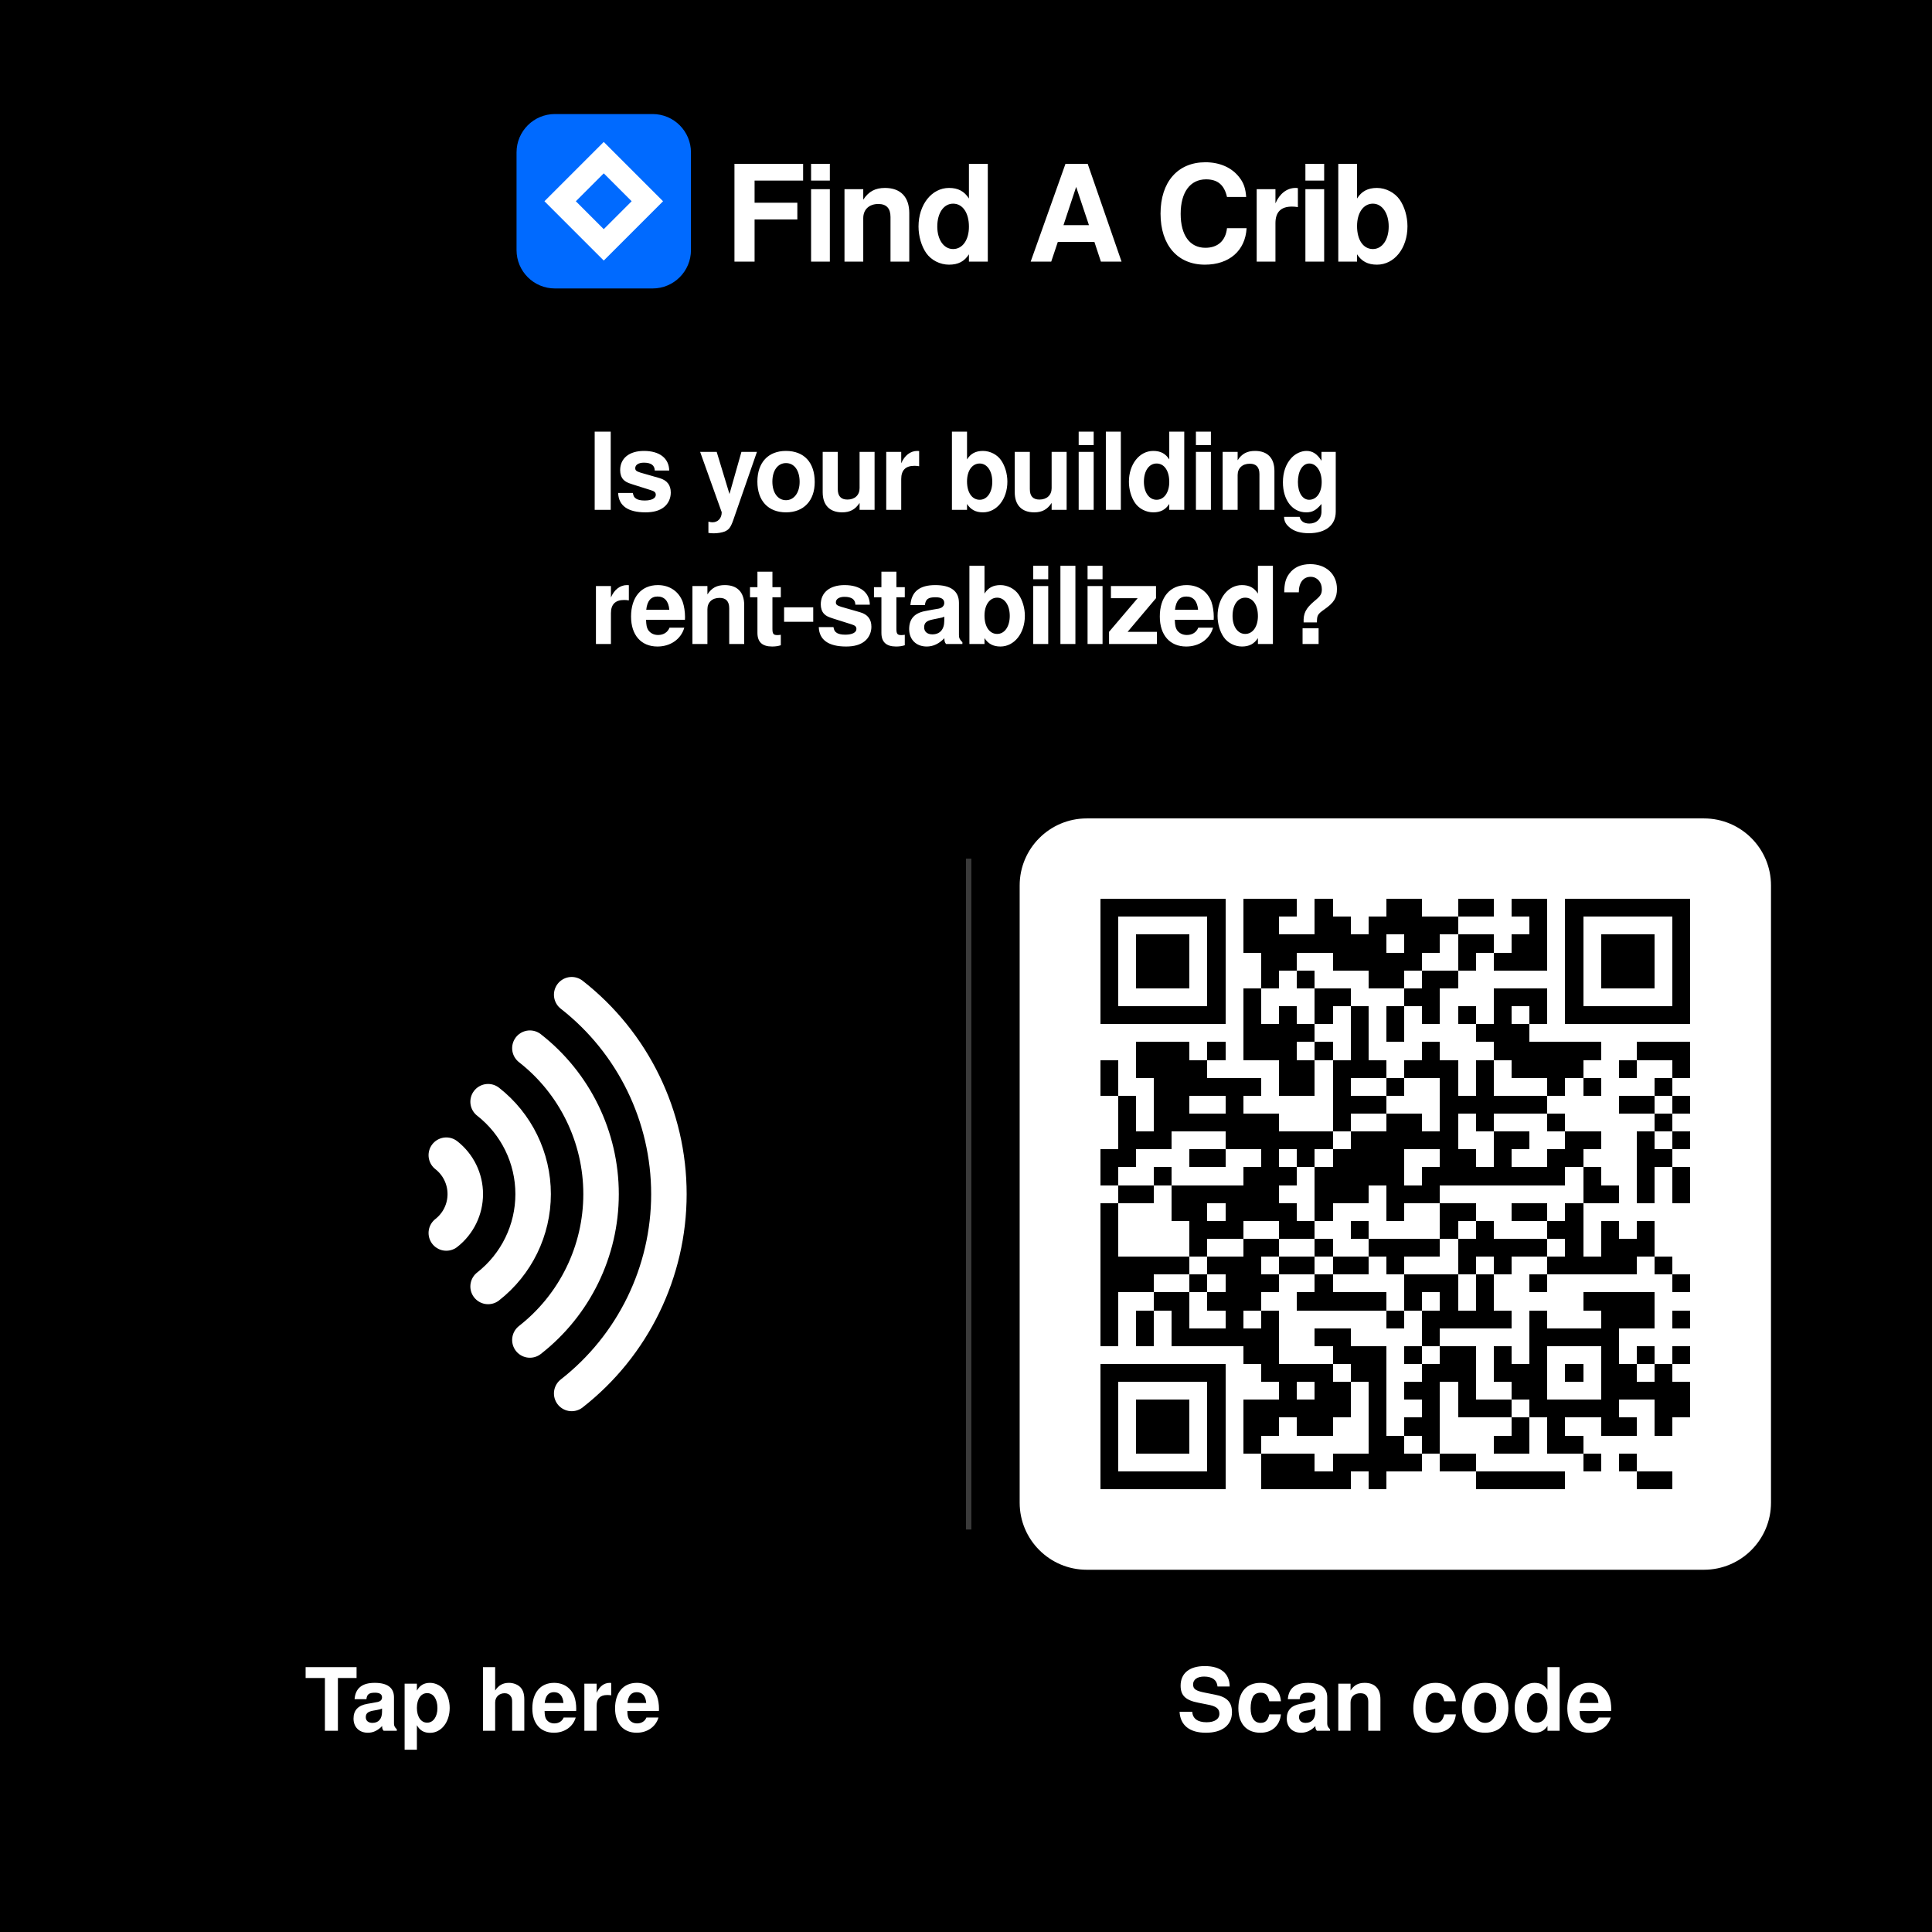
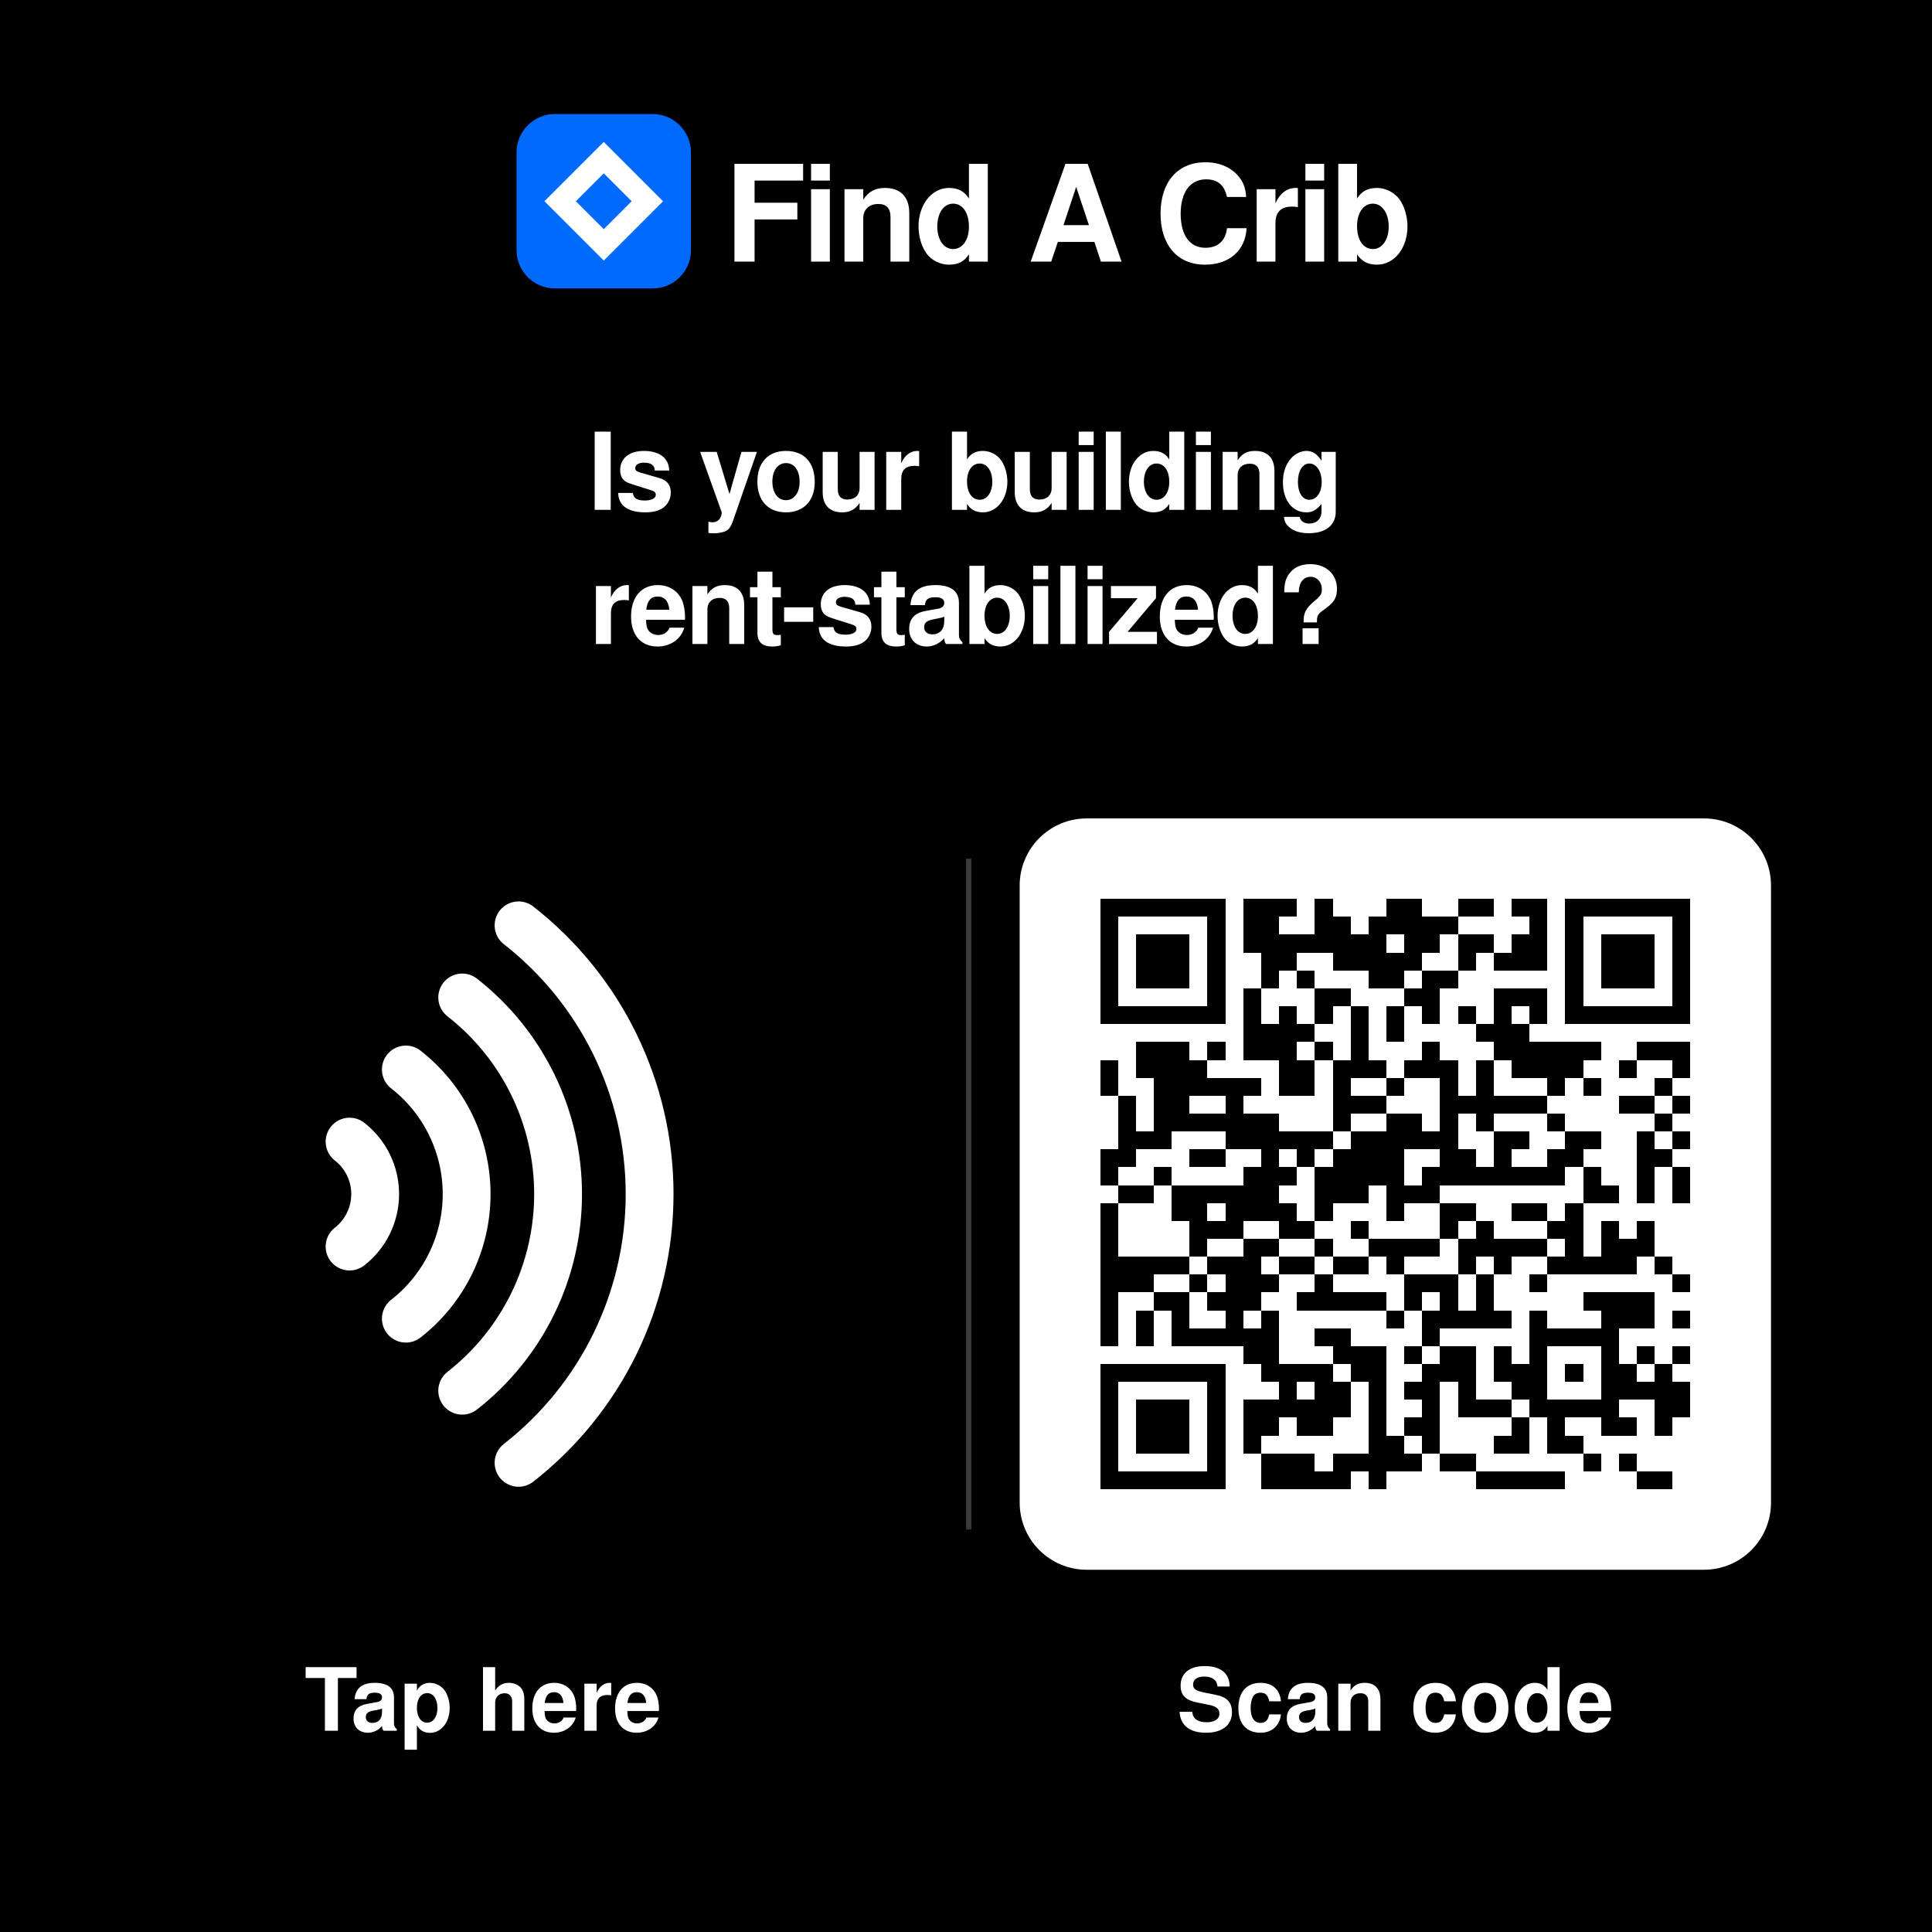
<svg xmlns="http://www.w3.org/2000/svg" width="4in" height="4in" viewBox="0 0 288.00 288.00">
  <rect x="0.00" y="0.00" width="288.00" height="288.00" rx="0.00" fill="#000000" />
  <rect x="77.00" y="17.00" width="26.00" height="26.00" rx="5.72" fill="#006AFF" />
  <path d="M90.00,21.16 L98.84,30.00 L90.00,38.84 L81.16,30.00 Z" fill="#FFFFFF" />
  <path d="M90.00,25.84 L94.16,30.00 L90.00,34.16 L85.84,30.00 Z" fill="#006AFF" />
  <text x="108.00" y="39.00" font-family="Helvetica Neue, Helvetica, Arial, sans-serif" font-size="20.00" font-weight="700" fill="#FFFFFF" text-anchor="start" letter-spacing="-0.50">Find A Crib</text>
  <text x="144.00" y="76.00" font-family="Helvetica Neue, Helvetica, Arial, sans-serif" font-size="16.00" font-weight="700" fill="#FFFFFF" text-anchor="middle" letter-spacing="-0.40">Is your building</text>
  <text x="144.00" y="96.00" font-family="Helvetica Neue, Helvetica, Arial, sans-serif" font-size="16.00" font-weight="700" fill="#FFFFFF" text-anchor="middle" letter-spacing="-0.40">rent-stabilized?</text>
-   <path d="M66.53,172.20 A7.36,7.36 0 0,1 66.53,183.80" fill="none" stroke="#FFFFFF" stroke-width="5.29" stroke-linecap="round" />
-   <path d="M72.76,164.23 A17.48,17.48 0 0,1 72.76,191.77" fill="none" stroke="#FFFFFF" stroke-width="5.29" stroke-linecap="round" />
-   <path d="M78.99,156.25 A27.60,27.60 0 0,1 78.99,199.75" fill="none" stroke="#FFFFFF" stroke-width="5.29" stroke-linecap="round" />
-   <path d="M85.22,148.28 A37.72,37.72 0 0,1 85.22,207.72" fill="none" stroke="#FFFFFF" stroke-width="5.29" stroke-linecap="round" />
+   <path d="M52.11,170.18 A9.92,9.92 0 0,1 52.11,185.82" fill="none" stroke="#FFFFFF" stroke-width="7.13" stroke-linecap="round" />
+   <path d="M60.50,159.43 A23.56,23.56 0 0,1 60.50,196.57" fill="none" stroke="#FFFFFF" stroke-width="7.13" stroke-linecap="round" />
+   <path d="M68.90,148.69 A37.20,37.20 0 0,1 68.90,207.31" fill="none" stroke="#FFFFFF" stroke-width="7.13" stroke-linecap="round" />
+   <path d="M77.30,137.94 A50.84,50.84 0 0,1 77.30,218.06" fill="none" stroke="#FFFFFF" stroke-width="7.13" stroke-linecap="round" />
  <rect x="144.00" y="128.00" width="0.80" height="100.00" rx="0.00" fill="#3A3A3A" />
  <rect x="152.00" y="122.00" width="112.00" height="112.00" rx="10.00" fill="#FFFFFF" />
  <path d="M164.000,134.000h2.667v2.667h-2.667zM166.667,134.000h2.667v2.667h-2.667zM169.333,134.000h2.667v2.667h-2.667zM172.000,134.000h2.667v2.667h-2.667zM174.667,134.000h2.667v2.667h-2.667zM177.333,134.000h2.667v2.667h-2.667zM180.000,134.000h2.667v2.667h-2.667zM185.333,134.000h2.667v2.667h-2.667zM188.000,134.000h2.667v2.667h-2.667zM190.667,134.000h2.667v2.667h-2.667zM196.000,134.000h2.667v2.667h-2.667zM206.667,134.000h2.667v2.667h-2.667zM209.333,134.000h2.667v2.667h-2.667zM217.333,134.000h2.667v2.667h-2.667zM220.000,134.000h2.667v2.667h-2.667zM225.333,134.000h2.667v2.667h-2.667zM228.000,134.000h2.667v2.667h-2.667zM233.333,134.000h2.667v2.667h-2.667zM236.000,134.000h2.667v2.667h-2.667zM238.667,134.000h2.667v2.667h-2.667zM241.333,134.000h2.667v2.667h-2.667zM244.000,134.000h2.667v2.667h-2.667zM246.667,134.000h2.667v2.667h-2.667zM249.333,134.000h2.667v2.667h-2.667zM164.000,136.667h2.667v2.667h-2.667zM180.000,136.667h2.667v2.667h-2.667zM185.333,136.667h2.667v2.667h-2.667zM188.000,136.667h2.667v2.667h-2.667zM196.000,136.667h2.667v2.667h-2.667zM198.667,136.667h2.667v2.667h-2.667zM204.000,136.667h2.667v2.667h-2.667zM206.667,136.667h2.667v2.667h-2.667zM209.333,136.667h2.667v2.667h-2.667zM212.000,136.667h2.667v2.667h-2.667zM214.667,136.667h2.667v2.667h-2.667zM228.000,136.667h2.667v2.667h-2.667zM233.333,136.667h2.667v2.667h-2.667zM249.333,136.667h2.667v2.667h-2.667zM164.000,139.333h2.667v2.667h-2.667zM169.333,139.333h2.667v2.667h-2.667zM172.000,139.333h2.667v2.667h-2.667zM174.667,139.333h2.667v2.667h-2.667zM180.000,139.333h2.667v2.667h-2.667zM185.333,139.333h2.667v2.667h-2.667zM188.000,139.333h2.667v2.667h-2.667zM190.667,139.333h2.667v2.667h-2.667zM193.333,139.333h2.667v2.667h-2.667zM196.000,139.333h2.667v2.667h-2.667zM198.667,139.333h2.667v2.667h-2.667zM201.333,139.333h2.667v2.667h-2.667zM204.000,139.333h2.667v2.667h-2.667zM209.333,139.333h2.667v2.667h-2.667zM212.000,139.333h2.667v2.667h-2.667zM217.333,139.333h2.667v2.667h-2.667zM220.000,139.333h2.667v2.667h-2.667zM225.333,139.333h2.667v2.667h-2.667zM228.000,139.333h2.667v2.667h-2.667zM233.333,139.333h2.667v2.667h-2.667zM238.667,139.333h2.667v2.667h-2.667zM241.333,139.333h2.667v2.667h-2.667zM244.000,139.333h2.667v2.667h-2.667zM249.333,139.333h2.667v2.667h-2.667zM164.000,142.000h2.667v2.667h-2.667zM169.333,142.000h2.667v2.667h-2.667zM172.000,142.000h2.667v2.667h-2.667zM174.667,142.000h2.667v2.667h-2.667zM180.000,142.000h2.667v2.667h-2.667zM188.000,142.000h2.667v2.667h-2.667zM190.667,142.000h2.667v2.667h-2.667zM198.667,142.000h2.667v2.667h-2.667zM201.333,142.000h2.667v2.667h-2.667zM204.000,142.000h2.667v2.667h-2.667zM206.667,142.000h2.667v2.667h-2.667zM209.333,142.000h2.667v2.667h-2.667zM217.333,142.000h2.667v2.667h-2.667zM222.667,142.000h2.667v2.667h-2.667zM225.333,142.000h2.667v2.667h-2.667zM228.000,142.000h2.667v2.667h-2.667zM233.333,142.000h2.667v2.667h-2.667zM238.667,142.000h2.667v2.667h-2.667zM241.333,142.000h2.667v2.667h-2.667zM244.000,142.000h2.667v2.667h-2.667zM249.333,142.000h2.667v2.667h-2.667zM164.000,144.667h2.667v2.667h-2.667zM169.333,144.667h2.667v2.667h-2.667zM172.000,144.667h2.667v2.667h-2.667zM174.667,144.667h2.667v2.667h-2.667zM180.000,144.667h2.667v2.667h-2.667zM188.000,144.667h2.667v2.667h-2.667zM193.333,144.667h2.667v2.667h-2.667zM204.000,144.667h2.667v2.667h-2.667zM206.667,144.667h2.667v2.667h-2.667zM212.000,144.667h2.667v2.667h-2.667zM214.667,144.667h2.667v2.667h-2.667zM233.333,144.667h2.667v2.667h-2.667zM238.667,144.667h2.667v2.667h-2.667zM241.333,144.667h2.667v2.667h-2.667zM244.000,144.667h2.667v2.667h-2.667zM249.333,144.667h2.667v2.667h-2.667zM164.000,147.333h2.667v2.667h-2.667zM180.000,147.333h2.667v2.667h-2.667zM185.333,147.333h2.667v2.667h-2.667zM196.000,147.333h2.667v2.667h-2.667zM198.667,147.333h2.667v2.667h-2.667zM209.333,147.333h2.667v2.667h-2.667zM212.000,147.333h2.667v2.667h-2.667zM222.667,147.333h2.667v2.667h-2.667zM225.333,147.333h2.667v2.667h-2.667zM228.000,147.333h2.667v2.667h-2.667zM233.333,147.333h2.667v2.667h-2.667zM249.333,147.333h2.667v2.667h-2.667zM164.000,150.000h2.667v2.667h-2.667zM166.667,150.000h2.667v2.667h-2.667zM169.333,150.000h2.667v2.667h-2.667zM172.000,150.000h2.667v2.667h-2.667zM174.667,150.000h2.667v2.667h-2.667zM177.333,150.000h2.667v2.667h-2.667zM180.000,150.000h2.667v2.667h-2.667zM185.333,150.000h2.667v2.667h-2.667zM190.667,150.000h2.667v2.667h-2.667zM196.000,150.000h2.667v2.667h-2.667zM201.333,150.000h2.667v2.667h-2.667zM206.667,150.000h2.667v2.667h-2.667zM212.000,150.000h2.667v2.667h-2.667zM217.333,150.000h2.667v2.667h-2.667zM222.667,150.000h2.667v2.667h-2.667zM228.000,150.000h2.667v2.667h-2.667zM233.333,150.000h2.667v2.667h-2.667zM236.000,150.000h2.667v2.667h-2.667zM238.667,150.000h2.667v2.667h-2.667zM241.333,150.000h2.667v2.667h-2.667zM244.000,150.000h2.667v2.667h-2.667zM246.667,150.000h2.667v2.667h-2.667zM249.333,150.000h2.667v2.667h-2.667zM185.333,152.667h2.667v2.667h-2.667zM188.000,152.667h2.667v2.667h-2.667zM190.667,152.667h2.667v2.667h-2.667zM193.333,152.667h2.667v2.667h-2.667zM201.333,152.667h2.667v2.667h-2.667zM206.667,152.667h2.667v2.667h-2.667zM220.000,152.667h2.667v2.667h-2.667zM222.667,152.667h2.667v2.667h-2.667zM225.333,152.667h2.667v2.667h-2.667zM169.333,155.333h2.667v2.667h-2.667zM172.000,155.333h2.667v2.667h-2.667zM174.667,155.333h2.667v2.667h-2.667zM180.000,155.333h2.667v2.667h-2.667zM185.333,155.333h2.667v2.667h-2.667zM188.000,155.333h2.667v2.667h-2.667zM190.667,155.333h2.667v2.667h-2.667zM196.000,155.333h2.667v2.667h-2.667zM201.333,155.333h2.667v2.667h-2.667zM212.000,155.333h2.667v2.667h-2.667zM222.667,155.333h2.667v2.667h-2.667zM225.333,155.333h2.667v2.667h-2.667zM228.000,155.333h2.667v2.667h-2.667zM230.667,155.333h2.667v2.667h-2.667zM233.333,155.333h2.667v2.667h-2.667zM236.000,155.333h2.667v2.667h-2.667zM244.000,155.333h2.667v2.667h-2.667zM246.667,155.333h2.667v2.667h-2.667zM249.333,155.333h2.667v2.667h-2.667zM164.000,158.000h2.667v2.667h-2.667zM169.333,158.000h2.667v2.667h-2.667zM172.000,158.000h2.667v2.667h-2.667zM174.667,158.000h2.667v2.667h-2.667zM177.333,158.000h2.667v2.667h-2.667zM190.667,158.000h2.667v2.667h-2.667zM193.333,158.000h2.667v2.667h-2.667zM198.667,158.000h2.667v2.667h-2.667zM201.333,158.000h2.667v2.667h-2.667zM204.000,158.000h2.667v2.667h-2.667zM209.333,158.000h2.667v2.667h-2.667zM212.000,158.000h2.667v2.667h-2.667zM214.667,158.000h2.667v2.667h-2.667zM220.000,158.000h2.667v2.667h-2.667zM225.333,158.000h2.667v2.667h-2.667zM228.000,158.000h2.667v2.667h-2.667zM230.667,158.000h2.667v2.667h-2.667zM233.333,158.000h2.667v2.667h-2.667zM241.333,158.000h2.667v2.667h-2.667zM249.333,158.000h2.667v2.667h-2.667zM164.000,160.667h2.667v2.667h-2.667zM172.000,160.667h2.667v2.667h-2.667zM174.667,160.667h2.667v2.667h-2.667zM177.333,160.667h2.667v2.667h-2.667zM180.000,160.667h2.667v2.667h-2.667zM182.667,160.667h2.667v2.667h-2.667zM185.333,160.667h2.667v2.667h-2.667zM190.667,160.667h2.667v2.667h-2.667zM193.333,160.667h2.667v2.667h-2.667zM198.667,160.667h2.667v2.667h-2.667zM206.667,160.667h2.667v2.667h-2.667zM214.667,160.667h2.667v2.667h-2.667zM220.000,160.667h2.667v2.667h-2.667zM230.667,160.667h2.667v2.667h-2.667zM236.000,160.667h2.667v2.667h-2.667zM246.667,160.667h2.667v2.667h-2.667zM166.667,163.333h2.667v2.667h-2.667zM172.000,163.333h2.667v2.667h-2.667zM174.667,163.333h2.667v2.667h-2.667zM182.667,163.333h2.667v2.667h-2.667zM198.667,163.333h2.667v2.667h-2.667zM201.333,163.333h2.667v2.667h-2.667zM204.000,163.333h2.667v2.667h-2.667zM214.667,163.333h2.667v2.667h-2.667zM217.333,163.333h2.667v2.667h-2.667zM220.000,163.333h2.667v2.667h-2.667zM222.667,163.333h2.667v2.667h-2.667zM225.333,163.333h2.667v2.667h-2.667zM228.000,163.333h2.667v2.667h-2.667zM241.333,163.333h2.667v2.667h-2.667zM244.000,163.333h2.667v2.667h-2.667zM249.333,163.333h2.667v2.667h-2.667zM166.667,166.000h2.667v2.667h-2.667zM172.000,166.000h2.667v2.667h-2.667zM174.667,166.000h2.667v2.667h-2.667zM177.333,166.000h2.667v2.667h-2.667zM180.000,166.000h2.667v2.667h-2.667zM182.667,166.000h2.667v2.667h-2.667zM185.333,166.000h2.667v2.667h-2.667zM188.000,166.000h2.667v2.667h-2.667zM198.667,166.000h2.667v2.667h-2.667zM206.667,166.000h2.667v2.667h-2.667zM209.333,166.000h2.667v2.667h-2.667zM214.667,166.000h2.667v2.667h-2.667zM220.000,166.000h2.667v2.667h-2.667zM230.667,166.000h2.667v2.667h-2.667zM246.667,166.000h2.667v2.667h-2.667zM166.667,168.667h2.667v2.667h-2.667zM169.333,168.667h2.667v2.667h-2.667zM172.000,168.667h2.667v2.667h-2.667zM182.667,168.667h2.667v2.667h-2.667zM185.333,168.667h2.667v2.667h-2.667zM188.000,168.667h2.667v2.667h-2.667zM190.667,168.667h2.667v2.667h-2.667zM193.333,168.667h2.667v2.667h-2.667zM196.000,168.667h2.667v2.667h-2.667zM201.333,168.667h2.667v2.667h-2.667zM204.000,168.667h2.667v2.667h-2.667zM206.667,168.667h2.667v2.667h-2.667zM209.333,168.667h2.667v2.667h-2.667zM212.000,168.667h2.667v2.667h-2.667zM214.667,168.667h2.667v2.667h-2.667zM222.667,168.667h2.667v2.667h-2.667zM225.333,168.667h2.667v2.667h-2.667zM233.333,168.667h2.667v2.667h-2.667zM236.000,168.667h2.667v2.667h-2.667zM244.000,168.667h2.667v2.667h-2.667zM249.333,168.667h2.667v2.667h-2.667zM164.000,171.333h2.667v2.667h-2.667zM166.667,171.333h2.667v2.667h-2.667zM177.333,171.333h2.667v2.667h-2.667zM180.000,171.333h2.667v2.667h-2.667zM188.000,171.333h2.667v2.667h-2.667zM193.333,171.333h2.667v2.667h-2.667zM198.667,171.333h2.667v2.667h-2.667zM201.333,171.333h2.667v2.667h-2.667zM204.000,171.333h2.667v2.667h-2.667zM206.667,171.333h2.667v2.667h-2.667zM214.667,171.333h2.667v2.667h-2.667zM217.333,171.333h2.667v2.667h-2.667zM222.667,171.333h2.667v2.667h-2.667zM230.667,171.333h2.667v2.667h-2.667zM233.333,171.333h2.667v2.667h-2.667zM244.000,171.333h2.667v2.667h-2.667zM246.667,171.333h2.667v2.667h-2.667zM164.000,174.000h2.667v2.667h-2.667zM172.000,174.000h2.667v2.667h-2.667zM185.333,174.000h2.667v2.667h-2.667zM188.000,174.000h2.667v2.667h-2.667zM190.667,174.000h2.667v2.667h-2.667zM196.000,174.000h2.667v2.667h-2.667zM198.667,174.000h2.667v2.667h-2.667zM201.333,174.000h2.667v2.667h-2.667zM204.000,174.000h2.667v2.667h-2.667zM206.667,174.000h2.667v2.667h-2.667zM212.000,174.000h2.667v2.667h-2.667zM214.667,174.000h2.667v2.667h-2.667zM217.333,174.000h2.667v2.667h-2.667zM220.000,174.000h2.667v2.667h-2.667zM222.667,174.000h2.667v2.667h-2.667zM225.333,174.000h2.667v2.667h-2.667zM228.000,174.000h2.667v2.667h-2.667zM230.667,174.000h2.667v2.667h-2.667zM236.000,174.000h2.667v2.667h-2.667zM244.000,174.000h2.667v2.667h-2.667zM249.333,174.000h2.667v2.667h-2.667zM166.667,176.667h2.667v2.667h-2.667zM169.333,176.667h2.667v2.667h-2.667zM174.667,176.667h2.667v2.667h-2.667zM177.333,176.667h2.667v2.667h-2.667zM180.000,176.667h2.667v2.667h-2.667zM182.667,176.667h2.667v2.667h-2.667zM185.333,176.667h2.667v2.667h-2.667zM188.000,176.667h2.667v2.667h-2.667zM196.000,176.667h2.667v2.667h-2.667zM198.667,176.667h2.667v2.667h-2.667zM201.333,176.667h2.667v2.667h-2.667zM206.667,176.667h2.667v2.667h-2.667zM209.333,176.667h2.667v2.667h-2.667zM212.000,176.667h2.667v2.667h-2.667zM236.000,176.667h2.667v2.667h-2.667zM238.667,176.667h2.667v2.667h-2.667zM244.000,176.667h2.667v2.667h-2.667zM249.333,176.667h2.667v2.667h-2.667zM164.000,179.333h2.667v2.667h-2.667zM174.667,179.333h2.667v2.667h-2.667zM177.333,179.333h2.667v2.667h-2.667zM182.667,179.333h2.667v2.667h-2.667zM185.333,179.333h2.667v2.667h-2.667zM188.000,179.333h2.667v2.667h-2.667zM190.667,179.333h2.667v2.667h-2.667zM196.000,179.333h2.667v2.667h-2.667zM206.667,179.333h2.667v2.667h-2.667zM214.667,179.333h2.667v2.667h-2.667zM217.333,179.333h2.667v2.667h-2.667zM225.333,179.333h2.667v2.667h-2.667zM228.000,179.333h2.667v2.667h-2.667zM233.333,179.333h2.667v2.667h-2.667zM164.000,182.000h2.667v2.667h-2.667zM177.333,182.000h2.667v2.667h-2.667zM180.000,182.000h2.667v2.667h-2.667zM182.667,182.000h2.667v2.667h-2.667zM190.667,182.000h2.667v2.667h-2.667zM193.333,182.000h2.667v2.667h-2.667zM201.333,182.000h2.667v2.667h-2.667zM214.667,182.000h2.667v2.667h-2.667zM220.000,182.000h2.667v2.667h-2.667zM230.667,182.000h2.667v2.667h-2.667zM233.333,182.000h2.667v2.667h-2.667zM238.667,182.000h2.667v2.667h-2.667zM244.000,182.000h2.667v2.667h-2.667zM164.000,184.667h2.667v2.667h-2.667zM177.333,184.667h2.667v2.667h-2.667zM185.333,184.667h2.667v2.667h-2.667zM188.000,184.667h2.667v2.667h-2.667zM196.000,184.667h2.667v2.667h-2.667zM204.000,184.667h2.667v2.667h-2.667zM206.667,184.667h2.667v2.667h-2.667zM209.333,184.667h2.667v2.667h-2.667zM212.000,184.667h2.667v2.667h-2.667zM217.333,184.667h2.667v2.667h-2.667zM220.000,184.667h2.667v2.667h-2.667zM222.667,184.667h2.667v2.667h-2.667zM225.333,184.667h2.667v2.667h-2.667zM228.000,184.667h2.667v2.667h-2.667zM233.333,184.667h2.667v2.667h-2.667zM238.667,184.667h2.667v2.667h-2.667zM241.333,184.667h2.667v2.667h-2.667zM244.000,184.667h2.667v2.667h-2.667zM164.000,187.333h2.667v2.667h-2.667zM166.667,187.333h2.667v2.667h-2.667zM169.333,187.333h2.667v2.667h-2.667zM172.000,187.333h2.667v2.667h-2.667zM174.667,187.333h2.667v2.667h-2.667zM180.000,187.333h2.667v2.667h-2.667zM182.667,187.333h2.667v2.667h-2.667zM185.333,187.333h2.667v2.667h-2.667zM190.667,187.333h2.667v2.667h-2.667zM193.333,187.333h2.667v2.667h-2.667zM198.667,187.333h2.667v2.667h-2.667zM201.333,187.333h2.667v2.667h-2.667zM206.667,187.333h2.667v2.667h-2.667zM217.333,187.333h2.667v2.667h-2.667zM222.667,187.333h2.667v2.667h-2.667zM230.667,187.333h2.667v2.667h-2.667zM233.333,187.333h2.667v2.667h-2.667zM236.000,187.333h2.667v2.667h-2.667zM238.667,187.333h2.667v2.667h-2.667zM241.333,187.333h2.667v2.667h-2.667zM246.667,187.333h2.667v2.667h-2.667zM164.000,190.000h2.667v2.667h-2.667zM166.667,190.000h2.667v2.667h-2.667zM169.333,190.000h2.667v2.667h-2.667zM177.333,190.000h2.667v2.667h-2.667zM182.667,190.000h2.667v2.667h-2.667zM185.333,190.000h2.667v2.667h-2.667zM188.000,190.000h2.667v2.667h-2.667zM196.000,190.000h2.667v2.667h-2.667zM209.333,190.000h2.667v2.667h-2.667zM212.000,190.000h2.667v2.667h-2.667zM214.667,190.000h2.667v2.667h-2.667zM220.000,190.000h2.667v2.667h-2.667zM228.000,190.000h2.667v2.667h-2.667zM249.333,190.000h2.667v2.667h-2.667zM164.000,192.667h2.667v2.667h-2.667zM172.000,192.667h2.667v2.667h-2.667zM174.667,192.667h2.667v2.667h-2.667zM180.000,192.667h2.667v2.667h-2.667zM182.667,192.667h2.667v2.667h-2.667zM185.333,192.667h2.667v2.667h-2.667zM193.333,192.667h2.667v2.667h-2.667zM196.000,192.667h2.667v2.667h-2.667zM198.667,192.667h2.667v2.667h-2.667zM201.333,192.667h2.667v2.667h-2.667zM204.000,192.667h2.667v2.667h-2.667zM209.333,192.667h2.667v2.667h-2.667zM214.667,192.667h2.667v2.667h-2.667zM220.000,192.667h2.667v2.667h-2.667zM236.000,192.667h2.667v2.667h-2.667zM238.667,192.667h2.667v2.667h-2.667zM241.333,192.667h2.667v2.667h-2.667zM244.000,192.667h2.667v2.667h-2.667zM164.000,195.333h2.667v2.667h-2.667zM169.333,195.333h2.667v2.667h-2.667zM174.667,195.333h2.667v2.667h-2.667zM182.667,195.333h2.667v2.667h-2.667zM188.000,195.333h2.667v2.667h-2.667zM206.667,195.333h2.667v2.667h-2.667zM212.000,195.333h2.667v2.667h-2.667zM214.667,195.333h2.667v2.667h-2.667zM217.333,195.333h2.667v2.667h-2.667zM220.000,195.333h2.667v2.667h-2.667zM222.667,195.333h2.667v2.667h-2.667zM228.000,195.333h2.667v2.667h-2.667zM238.667,195.333h2.667v2.667h-2.667zM241.333,195.333h2.667v2.667h-2.667zM244.000,195.333h2.667v2.667h-2.667zM249.333,195.333h2.667v2.667h-2.667zM164.000,198.000h2.667v2.667h-2.667zM169.333,198.000h2.667v2.667h-2.667zM174.667,198.000h2.667v2.667h-2.667zM177.333,198.000h2.667v2.667h-2.667zM180.000,198.000h2.667v2.667h-2.667zM182.667,198.000h2.667v2.667h-2.667zM185.333,198.000h2.667v2.667h-2.667zM188.000,198.000h2.667v2.667h-2.667zM196.000,198.000h2.667v2.667h-2.667zM198.667,198.000h2.667v2.667h-2.667zM212.000,198.000h2.667v2.667h-2.667zM228.000,198.000h2.667v2.667h-2.667zM230.667,198.000h2.667v2.667h-2.667zM233.333,198.000h2.667v2.667h-2.667zM236.000,198.000h2.667v2.667h-2.667zM238.667,198.000h2.667v2.667h-2.667zM185.333,200.667h2.667v2.667h-2.667zM188.000,200.667h2.667v2.667h-2.667zM198.667,200.667h2.667v2.667h-2.667zM201.333,200.667h2.667v2.667h-2.667zM204.000,200.667h2.667v2.667h-2.667zM209.333,200.667h2.667v2.667h-2.667zM214.667,200.667h2.667v2.667h-2.667zM217.333,200.667h2.667v2.667h-2.667zM222.667,200.667h2.667v2.667h-2.667zM228.000,200.667h2.667v2.667h-2.667zM238.667,200.667h2.667v2.667h-2.667zM244.000,200.667h2.667v2.667h-2.667zM249.333,200.667h2.667v2.667h-2.667zM164.000,203.333h2.667v2.667h-2.667zM166.667,203.333h2.667v2.667h-2.667zM169.333,203.333h2.667v2.667h-2.667zM172.000,203.333h2.667v2.667h-2.667zM174.667,203.333h2.667v2.667h-2.667zM177.333,203.333h2.667v2.667h-2.667zM180.000,203.333h2.667v2.667h-2.667zM188.000,203.333h2.667v2.667h-2.667zM190.667,203.333h2.667v2.667h-2.667zM193.333,203.333h2.667v2.667h-2.667zM196.000,203.333h2.667v2.667h-2.667zM201.333,203.333h2.667v2.667h-2.667zM204.000,203.333h2.667v2.667h-2.667zM212.000,203.333h2.667v2.667h-2.667zM214.667,203.333h2.667v2.667h-2.667zM217.333,203.333h2.667v2.667h-2.667zM222.667,203.333h2.667v2.667h-2.667zM225.333,203.333h2.667v2.667h-2.667zM228.000,203.333h2.667v2.667h-2.667zM233.333,203.333h2.667v2.667h-2.667zM238.667,203.333h2.667v2.667h-2.667zM241.333,203.333h2.667v2.667h-2.667zM246.667,203.333h2.667v2.667h-2.667zM164.000,206.000h2.667v2.667h-2.667zM180.000,206.000h2.667v2.667h-2.667zM190.667,206.000h2.667v2.667h-2.667zM196.000,206.000h2.667v2.667h-2.667zM198.667,206.000h2.667v2.667h-2.667zM204.000,206.000h2.667v2.667h-2.667zM209.333,206.000h2.667v2.667h-2.667zM212.000,206.000h2.667v2.667h-2.667zM217.333,206.000h2.667v2.667h-2.667zM225.333,206.000h2.667v2.667h-2.667zM228.000,206.000h2.667v2.667h-2.667zM238.667,206.000h2.667v2.667h-2.667zM241.333,206.000h2.667v2.667h-2.667zM244.000,206.000h2.667v2.667h-2.667zM246.667,206.000h2.667v2.667h-2.667zM249.333,206.000h2.667v2.667h-2.667zM164.000,208.667h2.667v2.667h-2.667zM169.333,208.667h2.667v2.667h-2.667zM172.000,208.667h2.667v2.667h-2.667zM174.667,208.667h2.667v2.667h-2.667zM180.000,208.667h2.667v2.667h-2.667zM185.333,208.667h2.667v2.667h-2.667zM188.000,208.667h2.667v2.667h-2.667zM190.667,208.667h2.667v2.667h-2.667zM193.333,208.667h2.667v2.667h-2.667zM196.000,208.667h2.667v2.667h-2.667zM198.667,208.667h2.667v2.667h-2.667zM204.000,208.667h2.667v2.667h-2.667zM212.000,208.667h2.667v2.667h-2.667zM217.333,208.667h2.667v2.667h-2.667zM220.000,208.667h2.667v2.667h-2.667zM222.667,208.667h2.667v2.667h-2.667zM228.000,208.667h2.667v2.667h-2.667zM230.667,208.667h2.667v2.667h-2.667zM233.333,208.667h2.667v2.667h-2.667zM236.000,208.667h2.667v2.667h-2.667zM238.667,208.667h2.667v2.667h-2.667zM246.667,208.667h2.667v2.667h-2.667zM249.333,208.667h2.667v2.667h-2.667zM164.000,211.333h2.667v2.667h-2.667zM169.333,211.333h2.667v2.667h-2.667zM172.000,211.333h2.667v2.667h-2.667zM174.667,211.333h2.667v2.667h-2.667zM180.000,211.333h2.667v2.667h-2.667zM185.333,211.333h2.667v2.667h-2.667zM188.000,211.333h2.667v2.667h-2.667zM193.333,211.333h2.667v2.667h-2.667zM196.000,211.333h2.667v2.667h-2.667zM204.000,211.333h2.667v2.667h-2.667zM209.333,211.333h2.667v2.667h-2.667zM212.000,211.333h2.667v2.667h-2.667zM225.333,211.333h2.667v2.667h-2.667zM230.667,211.333h2.667v2.667h-2.667zM238.667,211.333h2.667v2.667h-2.667zM241.333,211.333h2.667v2.667h-2.667zM246.667,211.333h2.667v2.667h-2.667zM164.000,214.000h2.667v2.667h-2.667zM169.333,214.000h2.667v2.667h-2.667zM172.000,214.000h2.667v2.667h-2.667zM174.667,214.000h2.667v2.667h-2.667zM180.000,214.000h2.667v2.667h-2.667zM185.333,214.000h2.667v2.667h-2.667zM204.000,214.000h2.667v2.667h-2.667zM206.667,214.000h2.667v2.667h-2.667zM212.000,214.000h2.667v2.667h-2.667zM222.667,214.000h2.667v2.667h-2.667zM225.333,214.000h2.667v2.667h-2.667zM230.667,214.000h2.667v2.667h-2.667zM233.333,214.000h2.667v2.667h-2.667zM164.000,216.667h2.667v2.667h-2.667zM180.000,216.667h2.667v2.667h-2.667zM188.000,216.667h2.667v2.667h-2.667zM190.667,216.667h2.667v2.667h-2.667zM193.333,216.667h2.667v2.667h-2.667zM198.667,216.667h2.667v2.667h-2.667zM201.333,216.667h2.667v2.667h-2.667zM204.000,216.667h2.667v2.667h-2.667zM206.667,216.667h2.667v2.667h-2.667zM209.333,216.667h2.667v2.667h-2.667zM214.667,216.667h2.667v2.667h-2.667zM217.333,216.667h2.667v2.667h-2.667zM236.000,216.667h2.667v2.667h-2.667zM241.333,216.667h2.667v2.667h-2.667zM164.000,219.333h2.667v2.667h-2.667zM166.667,219.333h2.667v2.667h-2.667zM169.333,219.333h2.667v2.667h-2.667zM172.000,219.333h2.667v2.667h-2.667zM174.667,219.333h2.667v2.667h-2.667zM177.333,219.333h2.667v2.667h-2.667zM180.000,219.333h2.667v2.667h-2.667zM188.000,219.333h2.667v2.667h-2.667zM190.667,219.333h2.667v2.667h-2.667zM193.333,219.333h2.667v2.667h-2.667zM196.000,219.333h2.667v2.667h-2.667zM198.667,219.333h2.667v2.667h-2.667zM204.000,219.333h2.667v2.667h-2.667zM220.000,219.333h2.667v2.667h-2.667zM222.667,219.333h2.667v2.667h-2.667zM225.333,219.333h2.667v2.667h-2.667zM228.000,219.333h2.667v2.667h-2.667zM230.667,219.333h2.667v2.667h-2.667zM244.000,219.333h2.667v2.667h-2.667zM246.667,219.333h2.667v2.667h-2.667z" fill="#000000" shape-rendering="crispEdges" />
  <text x="72.00" y="258.00" font-family="Helvetica Neue, Helvetica, Arial, sans-serif" font-size="13.00" font-weight="700" fill="#FFFFFF" text-anchor="middle" letter-spacing="0.00">Tap here</text>
  <text x="208.00" y="258.00" font-family="Helvetica Neue, Helvetica, Arial, sans-serif" font-size="13.00" font-weight="700" fill="#FFFFFF" text-anchor="middle" letter-spacing="0.00">Scan code</text>
</svg>
